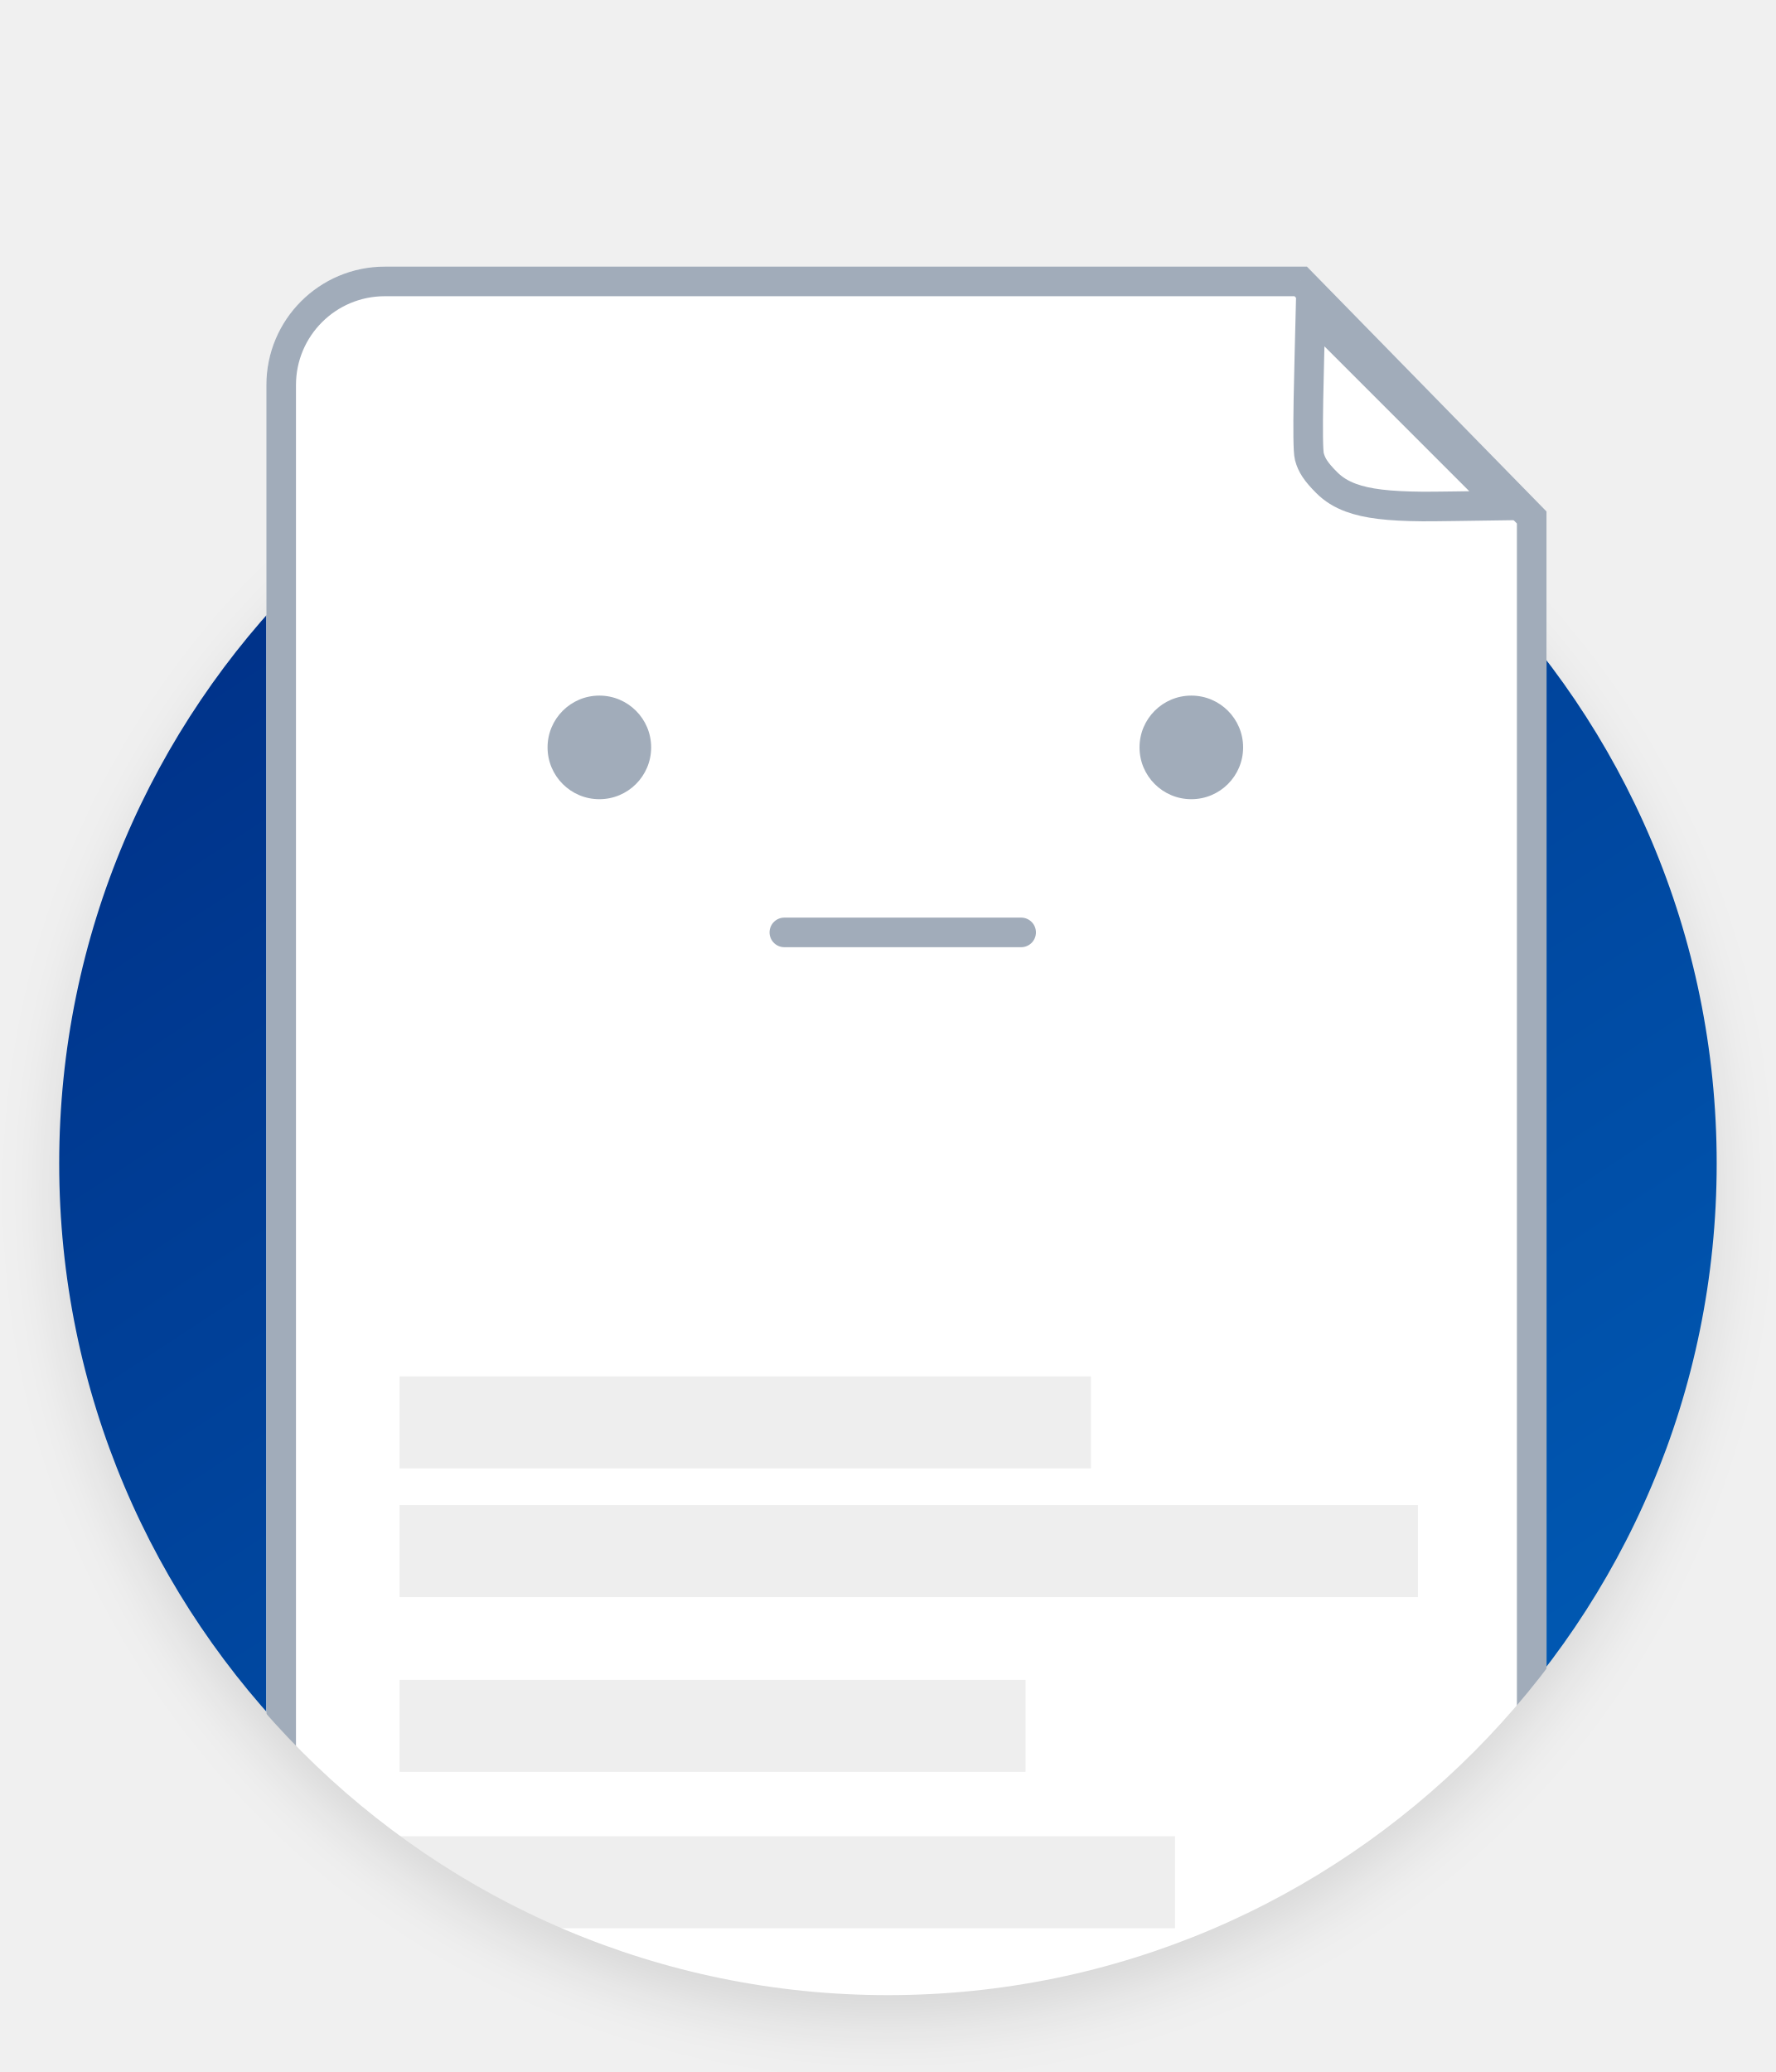
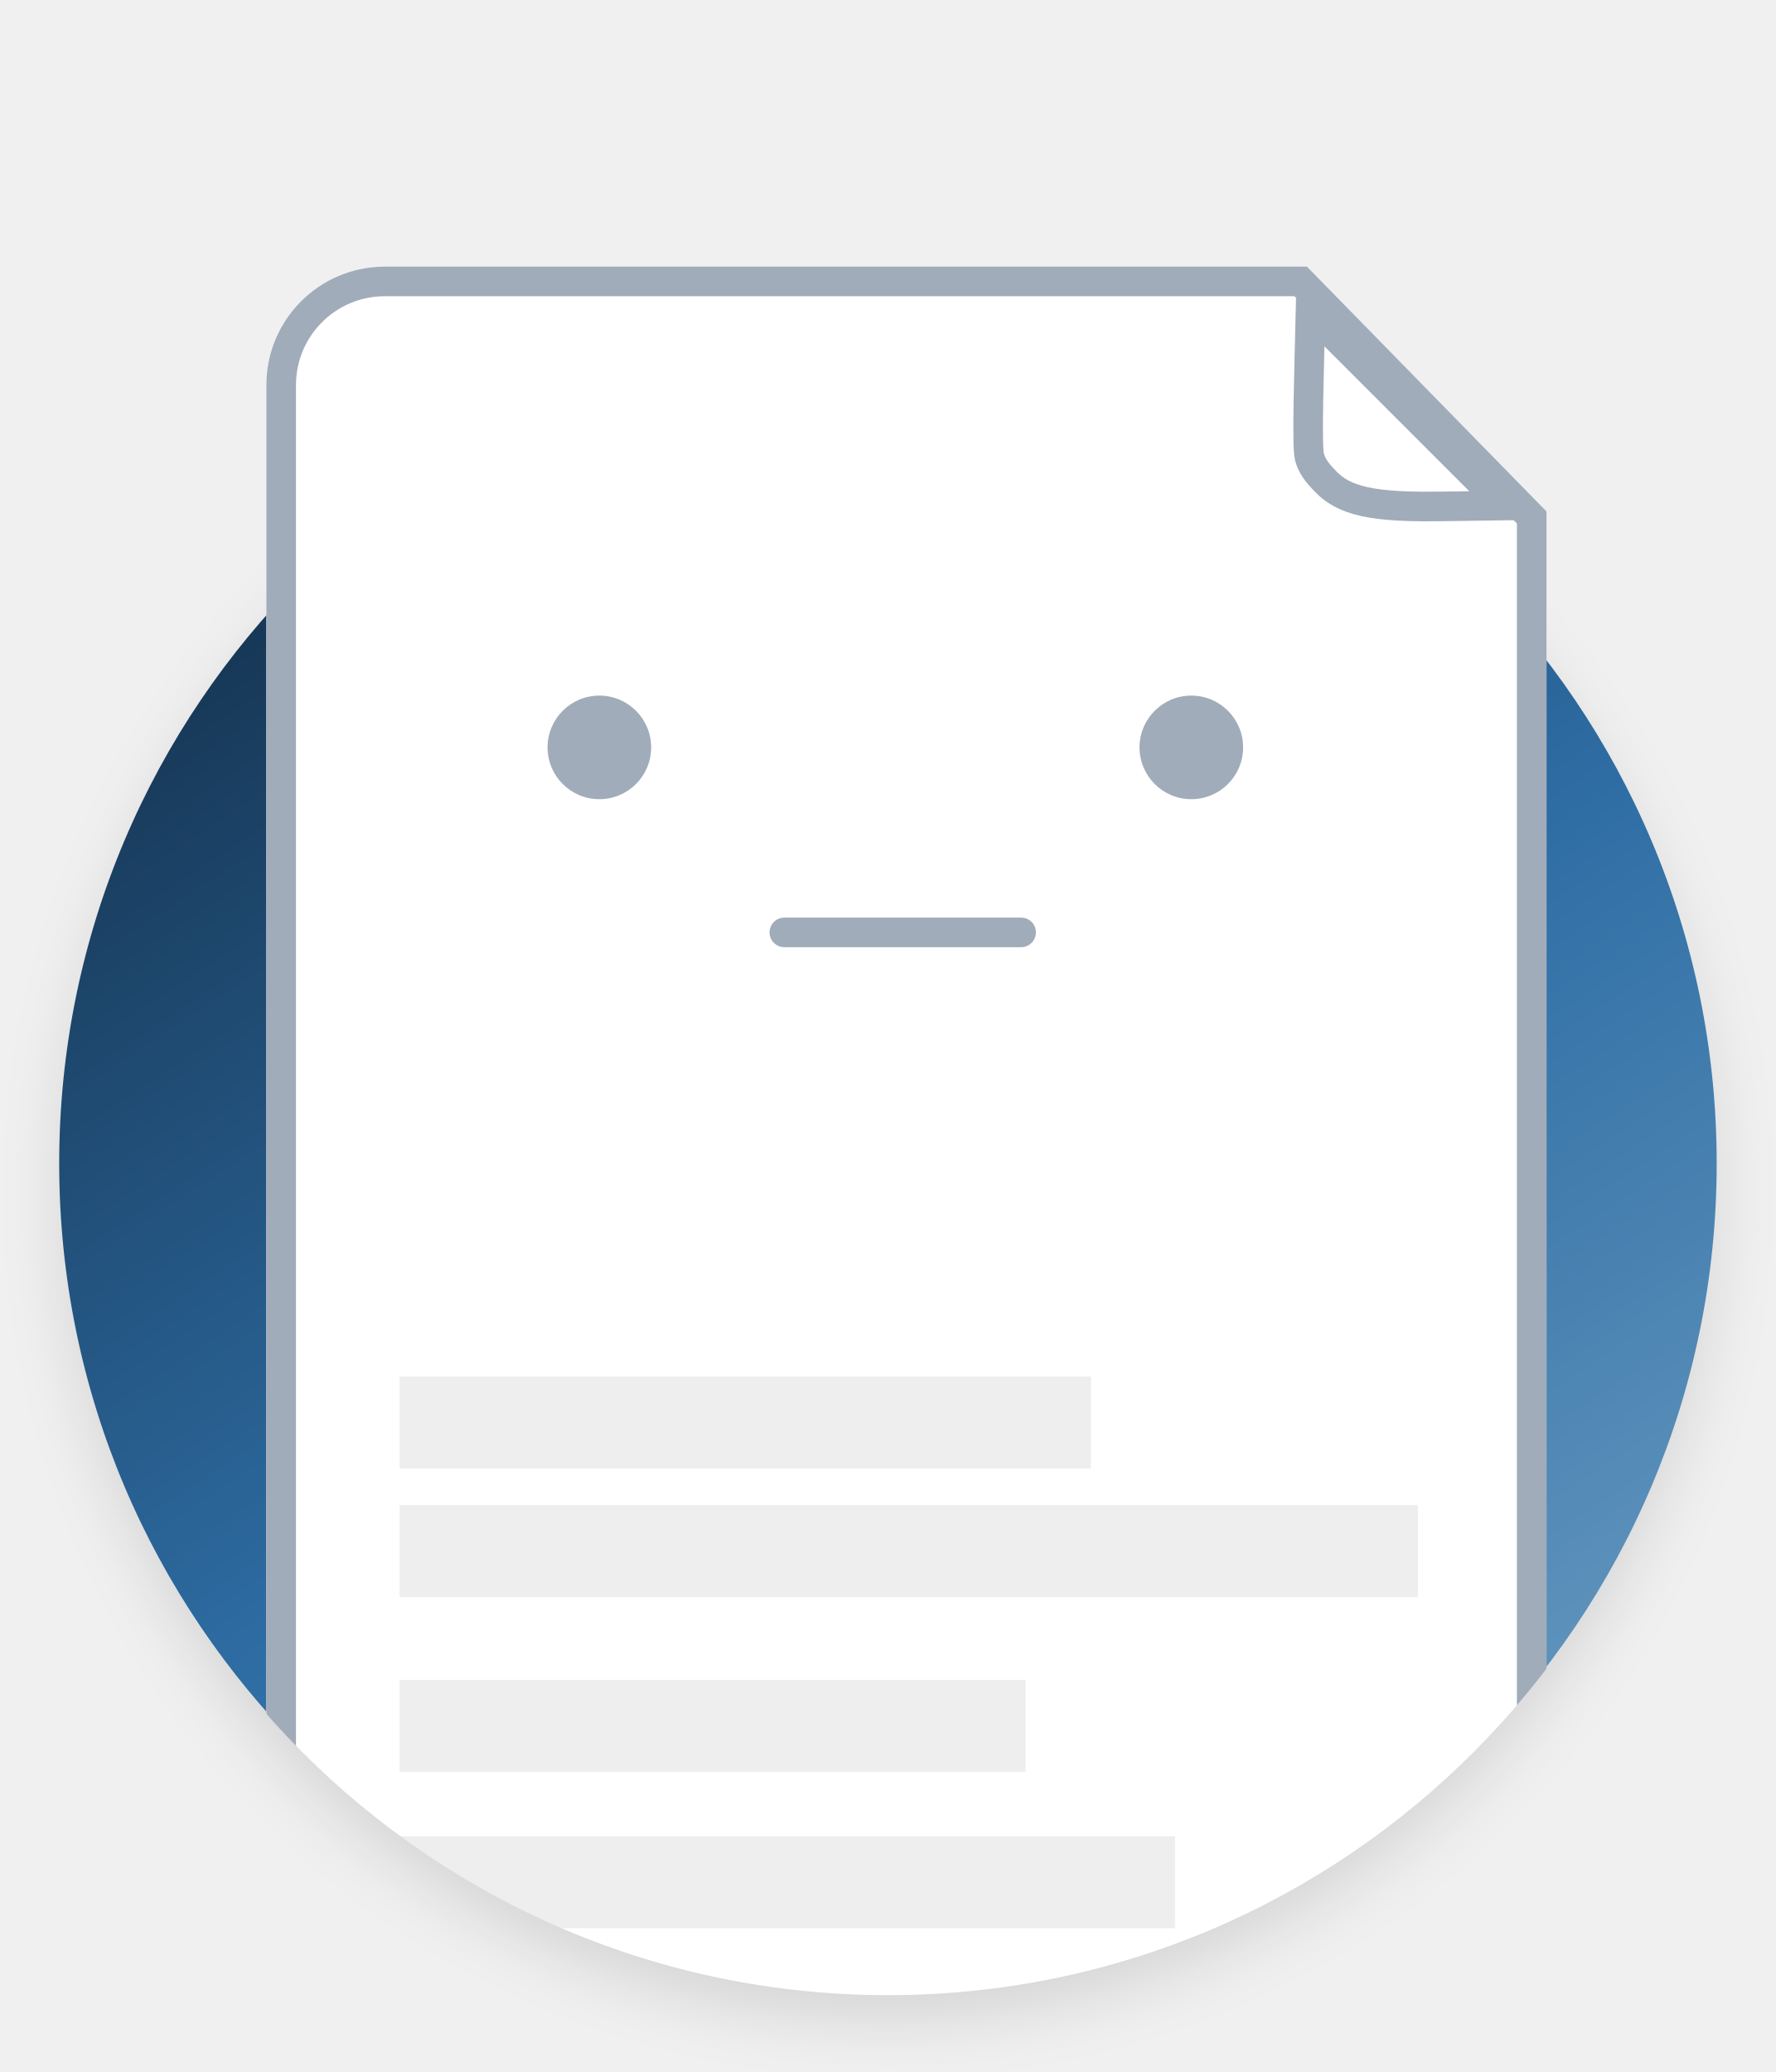
<svg xmlns="http://www.w3.org/2000/svg" xmlns:xlink="http://www.w3.org/1999/xlink" width="120" height="140" viewBox="0 0 120 140">
  <defs>
    <linearGradient id="empty_state_file_neutral-c" x1="91.284%" x2="25.707%" y1="100%" y2="0%">
-       <stop offset="0%" stop-color="#005EB8" />
-       <stop offset="100%" stop-color="#003087" />
+       <stop offset="0%" stop-color="#6FA0C4" />
+       <stop offset="50%" stop-color="#2E6DA4" />
+       <stop offset="100%" stop-color="#14314D" />
    </linearGradient>
    <circle id="empty_state_file_neutral-b" cx="56" cy="66.614" r="56" />
    <filter id="empty_state_file_neutral-a" width="112.5%" height="112.5%" x="-6.2%" y="-4.5%" filterUnits="objectBoundingBox">
      <feOffset dy="2" in="SourceAlpha" result="shadowOffsetOuter1" />
      <feGaussianBlur in="shadowOffsetOuter1" result="shadowBlurOuter1" stdDeviation="2" />
      <feColorMatrix in="shadowBlurOuter1" values="0 0 0 0 0   0 0 0 0 0   0 0 0 0 0  0 0 0 0.106 0" />
    </filter>
    <path id="empty_state_file_neutral-d" d="M56,122.807 C86.928,122.807 112,97.672 112,66.667 C112,59.661 112,37.438 112,0 L0,0 C0,23.774 0,45.996 0,66.667 C0,97.672 25.072,122.807 56,122.807 Z" />
    <path id="empty_state_file_neutral-f" d="M22,6.015 L84.315,6.015 L100.5,22.556 L100.5,114.83 L100.5,114.83 C100.5,124.218 92.889,131.83 83.5,131.83 L31,131.83 L31,131.83 C21.611,131.83 14,124.218 14,114.83 L14,14.015 L14,14.015 C14,9.597 17.582,6.015 22,6.015 Z" />
  </defs>
  <g fill="none" fill-rule="evenodd" transform="translate(4 12)">
    <use fill="#000" filter="url(#empty_state_file_neutral-a)" xlink:href="#empty_state_file_neutral-b" />
    <use fill="url(#empty_state_file_neutral-c)" xlink:href="#empty_state_file_neutral-b" />
    <mask id="empty_state_file_neutral-e" fill="#fff">
      <use xlink:href="#empty_state_file_neutral-d" />
    </mask>
    <g mask="url(#empty_state_file_neutral-e)">
      <use fill="#FFF" xlink:href="#empty_state_file_neutral-f" />
      <path stroke="#A1ACBA" stroke-width="2" d="M99.5,22.964 L83.894,7.015 L22,7.015 C18.134,7.015 15,10.149 15,14.015 L15,114.83 C15,123.666 22.163,130.83 31,130.83 L83.5,130.83 C92.337,130.83 99.5,123.666 99.5,114.83 L99.5,22.964 Z" />
    </g>
    <path stroke="#A1ACBA" stroke-width="2" d="M84.8,27.505 C87.406,25.022 91.415,21.266 91.788,20.627 C92.092,20.105 92.201,19.57 92.201,18.554 C92.201,17.921 92.06,17.314 91.766,16.678 C91.275,15.614 90.368,14.469 88.765,12.838 C88.239,12.302 86.319,10.445 84.8,8.968 L84.8,27.505 Z" mask="url(#empty_state_file_neutral-e)" transform="rotate(135 88.5 18.226)" />
    <g fill="#000" mask="url(#empty_state_file_neutral-e)" opacity=".07">
      <g transform="translate(23 81)">
        <rect width="46.716" height="6.214" />
        <rect width="68.812" height="6.214" y="8.7" />
        <rect width="42.297" height="6.214" y="20.506" />
        <rect width="52.398" height="6.214" y="31.07" />
      </g>
    </g>
    <g transform="translate(33 35)">
      <path stroke="#A1ACBA" stroke-linecap="round" stroke-linejoin="round" stroke-width="2" d="M16,16 L32,16" />
      <circle cx="43.5" cy="3.5" r="3.5" fill="#A1ACBA" />
      <circle cx="3.5" cy="3.5" r="3.5" fill="#A1ACBA" />
    </g>
  </g>
</svg>
